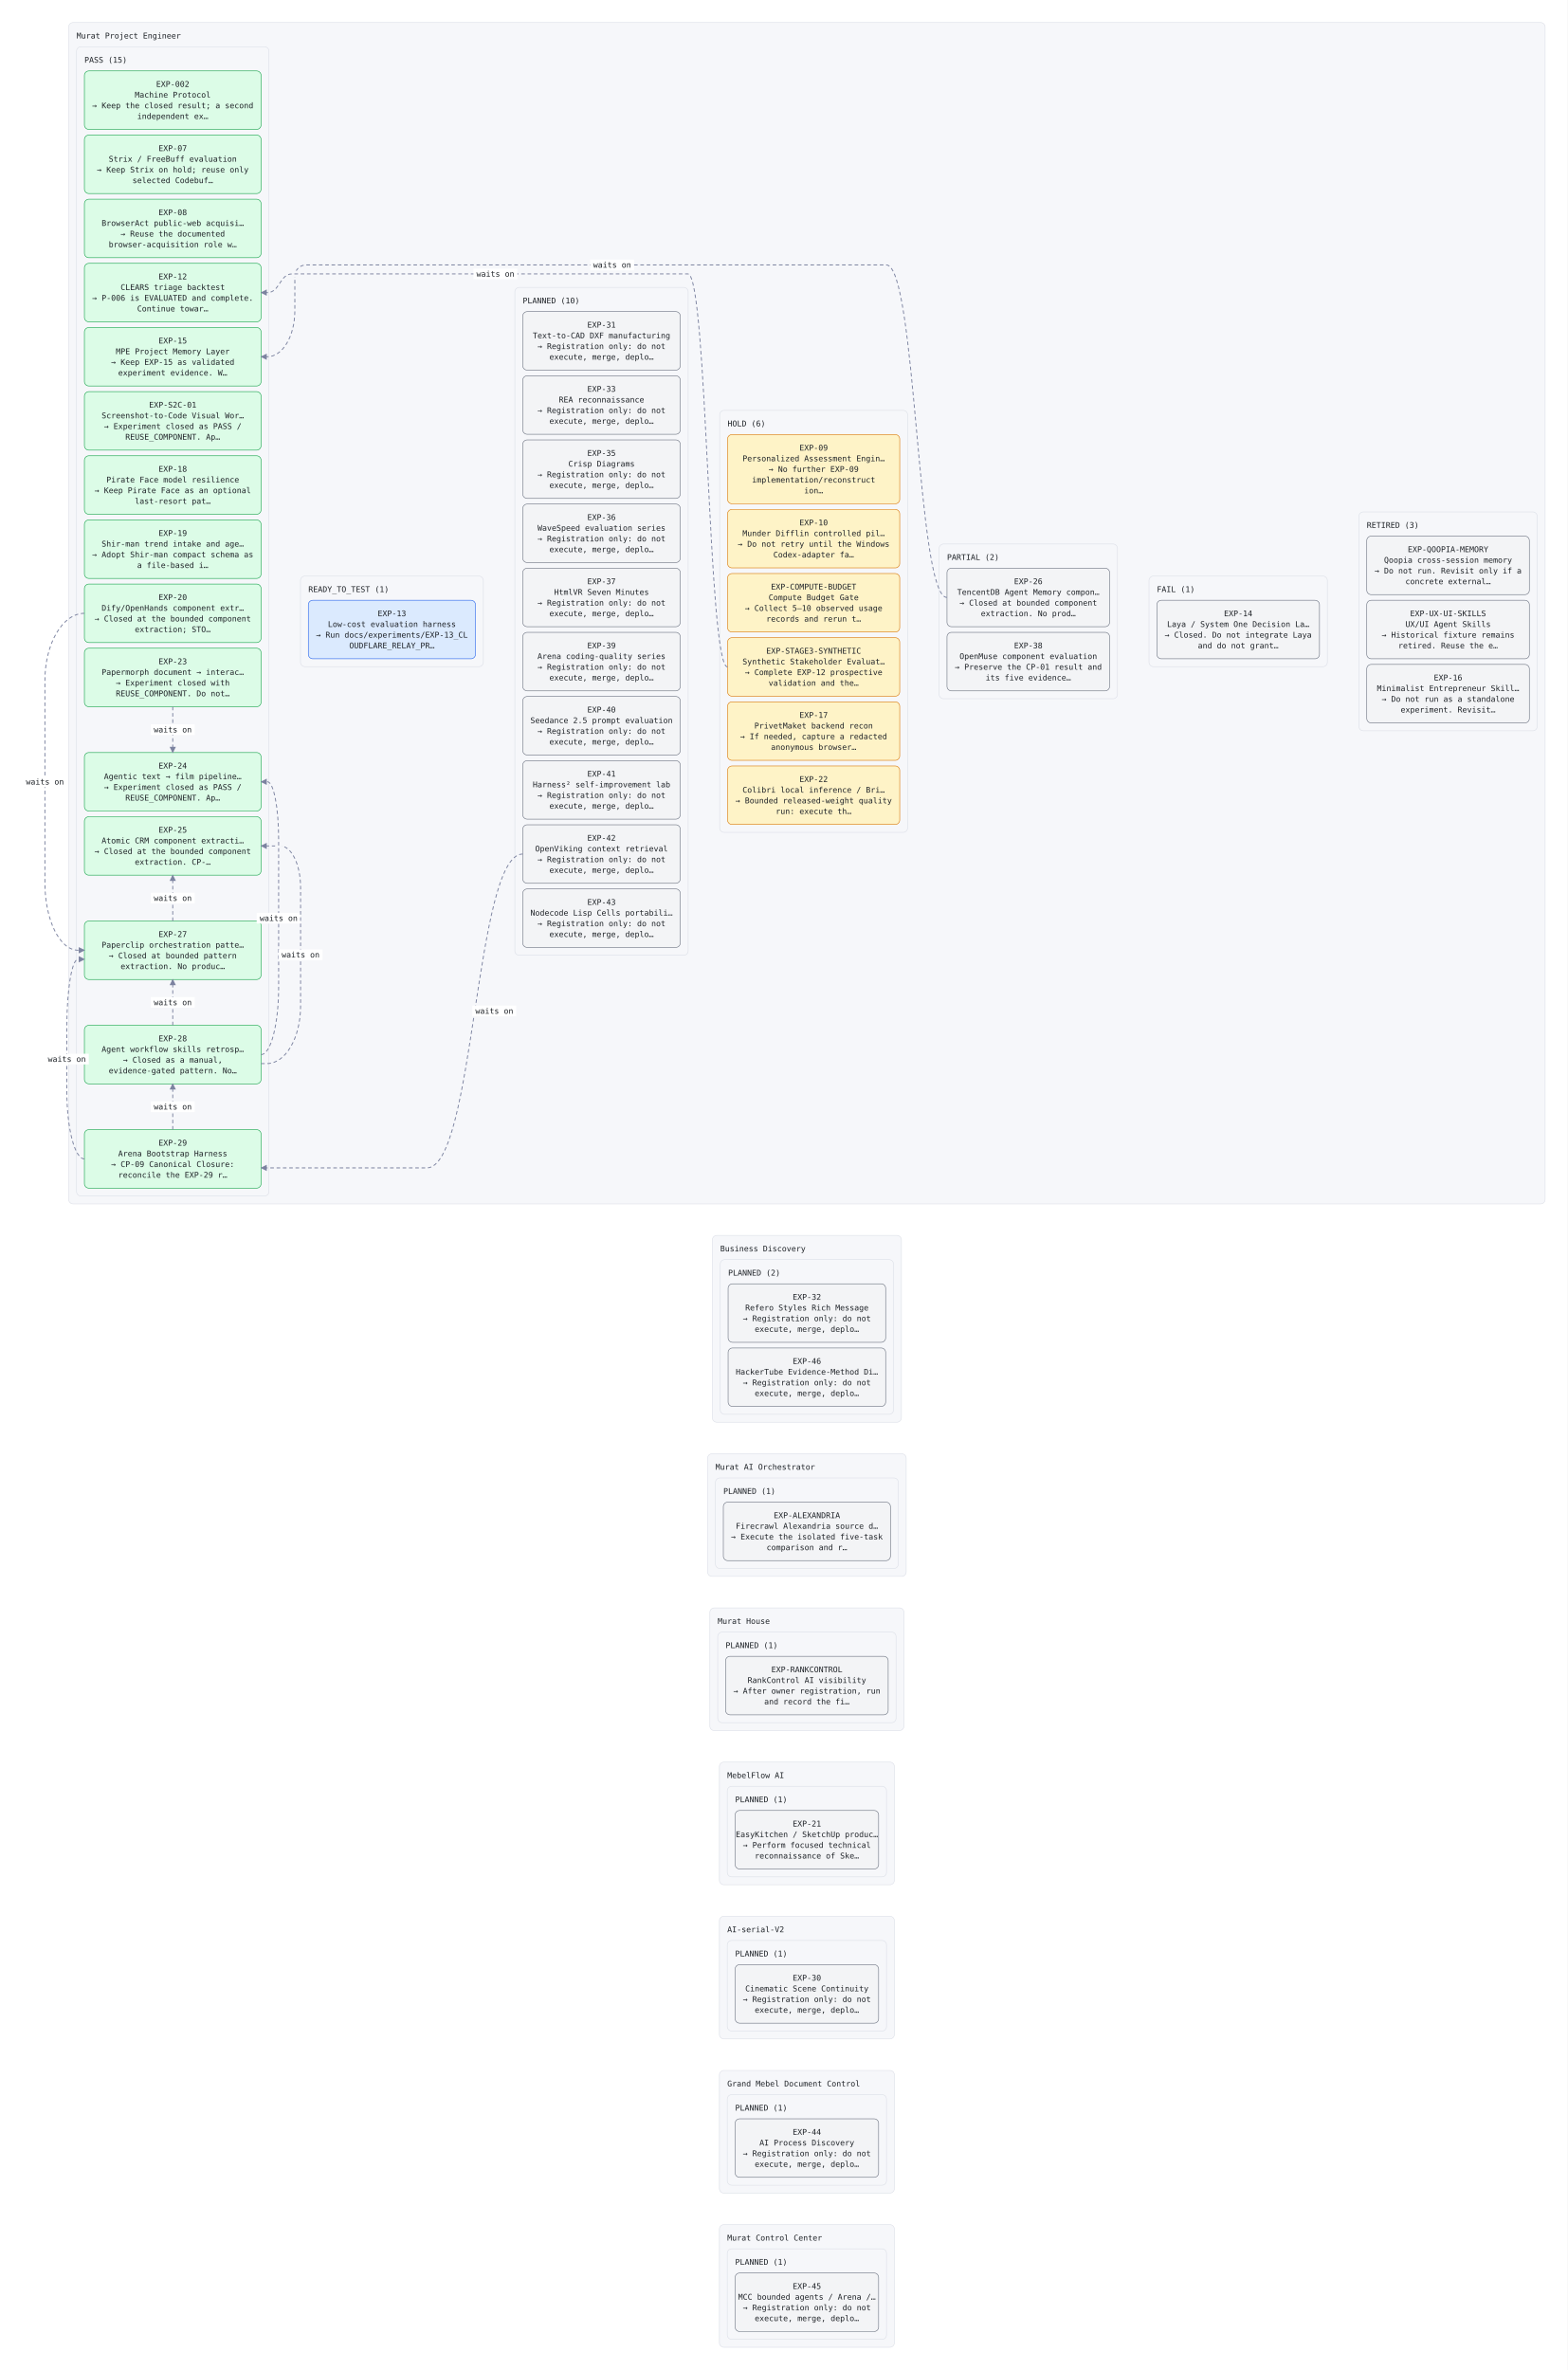
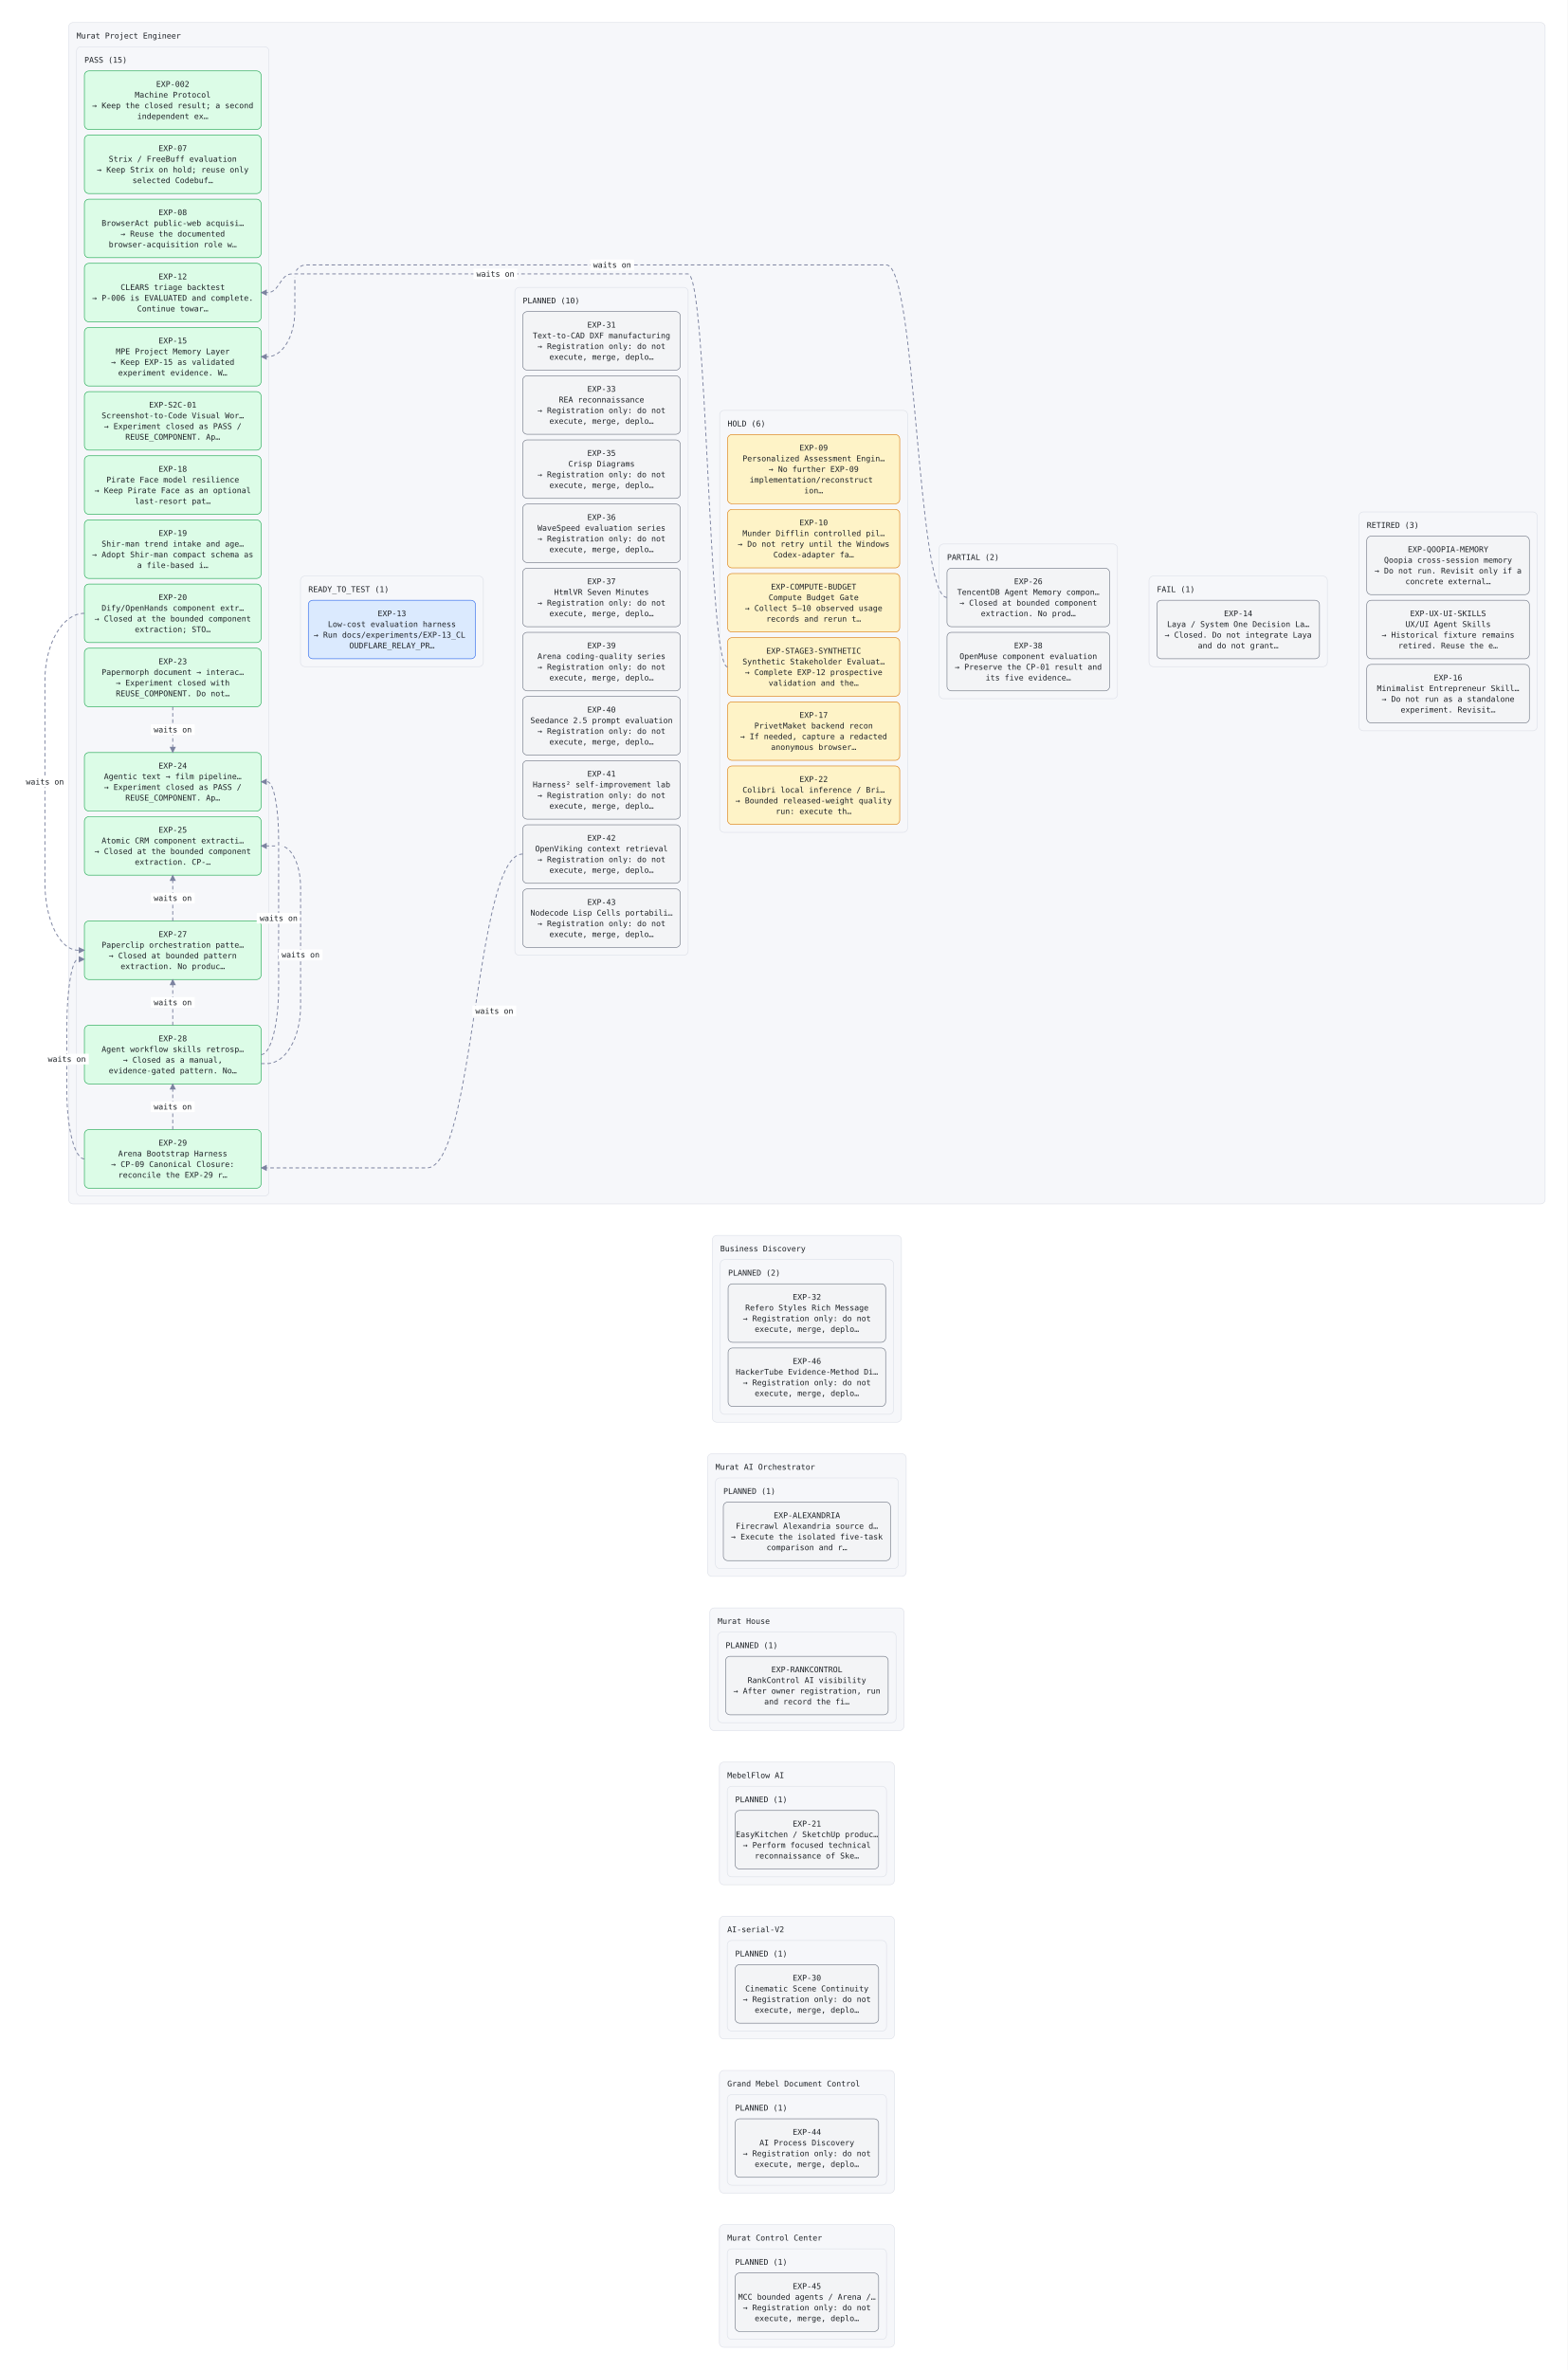
<svg xmlns="http://www.w3.org/2000/svg" width="2786" height="4212" viewBox="-82 0 2786 4212" font-family="'DejaVu Sans Mono', 'Menlo', 'Consolas', 'Liberation Mono', 'Courier New', monospace" font-size="14px">
  <defs>
    <marker id="r5801275d-arrow-7c83a0" viewBox="0 0 10 10" refX="9" refY="5" markerWidth="7" markerHeight="7" orient="auto-start-reverse">
      <path d="M 0 0 L 10 5 L 0 10 z" fill="#7c83a0" />
    </marker>
    <marker id="r5801275d-arrow-7c83a0-back" viewBox="0 0 10 10" refX="9" refY="5" markerWidth="7" markerHeight="7" orient="auto-start-reverse">
      <path d="M 0 0 L 10 5 L 0 10 z" fill="#7c83a0" />
    </marker>
    <mask id="r5801275d-cut-1" maskUnits="userSpaceOnUse" x="-82" y="0" width="2786" height="4212">
      <rect x="-82" y="0" width="2786" height="4212" fill="white" />
      <circle cx="442.44" cy="486.8" r="6.2" fill="black" />
    </mask>
    <mask id="r5801275d-cut-2" maskUnits="userSpaceOnUse" x="-82" y="0" width="2786" height="4212">
      <rect x="-82" y="0" width="2786" height="4212" fill="white" />
      <circle cx="413.2" cy="1503.4" r="6.2" fill="black" />
    </mask>
  </defs>
  <rect x="-82" y="0" width="2786" height="4212" fill="#ffffff" />
  <path d="M48 40 H2656 a8 8 0 0 1 8 8 V2131.6 a8 8 0 0 1 -8 8 H48 a8 8 0 0 1 -8 -8 V48 a8 8 0 0 1 8 -8 Z" fill="#f6f7fa" stroke="#dcdfe7" />
  <text x="54" y="68.4" fill="#1f2328" text-anchor="start">Murat Project Engineer</text>
  <path d="M62 83 H388 a8 8 0 0 1 8 8 V2117.6 a8 8 0 0 1 -8 8 H62 a8 8 0 0 1 -8 -8 V91 a8 8 0 0 1 8 -8 Z" fill="#f6f7fa" stroke="#dcdfe7" />
  <text x="68" y="111.4" fill="#1f2328" text-anchor="start">PASS (15)</text>
  <path d="M76 126 H374 a8 8 0 0 1 8 8 V222 a8 8 0 0 1 -8 8 H76 a8 8 0 0 1 -8 -8 V134 a8 8 0 0 1 8 -8 Z" fill="#dcfce7" stroke="#16a34a" />
  <text x="225" y="154.4" fill="#1f2328" text-anchor="middle">EXP-002</text>
  <text x="225" y="173.4" fill="#1f2328" text-anchor="middle">Machine Protocol</text>
  <text x="225" y="192.4" fill="#1f2328" text-anchor="middle">→ Keep the closed result; a second</text>
  <text x="225" y="211.4" fill="#1f2328" text-anchor="middle">independent ex…</text>
  <path d="M76 240 H374 a8 8 0 0 1 8 8 V336 a8 8 0 0 1 -8 8 H76 a8 8 0 0 1 -8 -8 V248 a8 8 0 0 1 8 -8 Z" fill="#dcfce7" stroke="#16a34a" />
  <text x="225" y="268.4" fill="#1f2328" text-anchor="middle">EXP-07</text>
  <text x="225" y="287.4" fill="#1f2328" text-anchor="middle">Strix / FreeBuff evaluation</text>
  <text x="225" y="306.4" fill="#1f2328" text-anchor="middle">→ Keep Strix on hold; reuse only</text>
  <text x="225" y="325.4" fill="#1f2328" text-anchor="middle">selected Codebuf…</text>
  <path d="M76 354 H374 a8 8 0 0 1 8 8 V450 a8 8 0 0 1 -8 8 H76 a8 8 0 0 1 -8 -8 V362 a8 8 0 0 1 8 -8 Z" fill="#dcfce7" stroke="#16a34a" />
  <text x="225" y="382.4" fill="#1f2328" text-anchor="middle">EXP-08</text>
  <text x="225" y="401.4" fill="#1f2328" text-anchor="middle">BrowserAct public-web acquisi…</text>
  <text x="225" y="420.4" fill="#1f2328" text-anchor="middle">→ Reuse the documented</text>
  <text x="225" y="439.4" fill="#1f2328" text-anchor="middle">browser-acquisition role w…</text>
  <path d="M76 468 H374 a8 8 0 0 1 8 8 V564 a8 8 0 0 1 -8 8 H76 a8 8 0 0 1 -8 -8 V476 a8 8 0 0 1 8 -8 Z" fill="#dcfce7" stroke="#16a34a" />
  <text x="225" y="496.4" fill="#1f2328" text-anchor="middle">EXP-12</text>
  <text x="225" y="515.4" fill="#1f2328" text-anchor="middle">CLEARS triage backtest</text>
  <text x="225" y="534.4" fill="#1f2328" text-anchor="middle">→ P-006 is EVALUATED and complete.</text>
  <text x="225" y="553.4" fill="#1f2328" text-anchor="middle">Continue towar…</text>
  <path d="M76 582 H374 a8 8 0 0 1 8 8 V678 a8 8 0 0 1 -8 8 H76 a8 8 0 0 1 -8 -8 V590 a8 8 0 0 1 8 -8 Z" fill="#dcfce7" stroke="#16a34a" />
  <text x="225" y="610.4" fill="#1f2328" text-anchor="middle">EXP-15</text>
  <text x="225" y="629.4" fill="#1f2328" text-anchor="middle">MPE Project Memory Layer</text>
  <text x="225" y="648.4" fill="#1f2328" text-anchor="middle">→ Keep EXP-15 as validated</text>
  <text x="225" y="667.4" fill="#1f2328" text-anchor="middle">experiment evidence. W…</text>
  <path d="M76 696 H374 a8 8 0 0 1 8 8 V792 a8 8 0 0 1 -8 8 H76 a8 8 0 0 1 -8 -8 V704 a8 8 0 0 1 8 -8 Z" fill="#dcfce7" stroke="#16a34a" />
  <text x="225" y="724.4" fill="#1f2328" text-anchor="middle">EXP-S2C-01</text>
  <text x="225" y="743.4" fill="#1f2328" text-anchor="middle">Screenshot-to-Code Visual Wor…</text>
  <text x="225" y="762.4" fill="#1f2328" text-anchor="middle">→ Experiment closed as PASS /</text>
  <text x="225" y="781.4" fill="#1f2328" text-anchor="middle">REUSE_COMPONENT. Ap…</text>
  <path d="M76 810 H374 a8 8 0 0 1 8 8 V906 a8 8 0 0 1 -8 8 H76 a8 8 0 0 1 -8 -8 V818 a8 8 0 0 1 8 -8 Z" fill="#dcfce7" stroke="#16a34a" />
  <text x="225" y="838.4" fill="#1f2328" text-anchor="middle">EXP-18</text>
  <text x="225" y="857.4" fill="#1f2328" text-anchor="middle">Pirate Face model resilience</text>
  <text x="225" y="876.4" fill="#1f2328" text-anchor="middle">→ Keep Pirate Face as an optional</text>
  <text x="225" y="895.4" fill="#1f2328" text-anchor="middle">last-resort pat…</text>
  <path d="M76 924 H374 a8 8 0 0 1 8 8 V1020 a8 8 0 0 1 -8 8 H76 a8 8 0 0 1 -8 -8 V932 a8 8 0 0 1 8 -8 Z" fill="#dcfce7" stroke="#16a34a" />
  <text x="225" y="952.4" fill="#1f2328" text-anchor="middle">EXP-19</text>
  <text x="225" y="971.4" fill="#1f2328" text-anchor="middle">Shir-man trend intake and age…</text>
  <text x="225" y="990.4" fill="#1f2328" text-anchor="middle">→ Adopt Shir-man compact schema as</text>
  <text x="225" y="1009.4" fill="#1f2328" text-anchor="middle">a file-based i…</text>
  <path d="M76 1038 H374 a8 8 0 0 1 8 8 V1134 a8 8 0 0 1 -8 8 H76 a8 8 0 0 1 -8 -8 V1046 a8 8 0 0 1 8 -8 Z" fill="#dcfce7" stroke="#16a34a" />
  <text x="225" y="1066.4" fill="#1f2328" text-anchor="middle">EXP-20</text>
  <text x="225" y="1085.4" fill="#1f2328" text-anchor="middle">Dify/OpenHands component extr…</text>
  <text x="225" y="1104.4" fill="#1f2328" text-anchor="middle">→ Closed at the bounded component</text>
  <text x="225" y="1123.4" fill="#1f2328" text-anchor="middle">extraction; STO…</text>
  <path d="M76 1152 H374 a8 8 0 0 1 8 8 V1248 a8 8 0 0 1 -8 8 H76 a8 8 0 0 1 -8 -8 V1160 a8 8 0 0 1 8 -8 Z" fill="#dcfce7" stroke="#16a34a" />
  <text x="225" y="1180.4" fill="#1f2328" text-anchor="middle">EXP-23</text>
  <text x="225" y="1199.4" fill="#1f2328" text-anchor="middle">Papermorph document → interac…</text>
  <text x="225" y="1218.4" fill="#1f2328" text-anchor="middle">→ Experiment closed with</text>
  <text x="225" y="1237.4" fill="#1f2328" text-anchor="middle">REUSE_COMPONENT. Do not…</text>
  <path d="M76 1337.4 H374 a8 8 0 0 1 8 8 V1433.4 a8 8 0 0 1 -8 8 H76 a8 8 0 0 1 -8 -8 V1345.4 a8 8 0 0 1 8 -8 Z" fill="#dcfce7" stroke="#16a34a" />
  <text x="225" y="1365.8" fill="#1f2328" text-anchor="middle">EXP-24</text>
  <text x="225" y="1384.8" fill="#1f2328" text-anchor="middle">Agentic text → film pipeline…</text>
  <text x="225" y="1403.8" fill="#1f2328" text-anchor="middle">→ Experiment closed as PASS /</text>
  <text x="225" y="1422.8" fill="#1f2328" text-anchor="middle">REUSE_COMPONENT. Ap…</text>
  <path d="M76 1451.4 H374 a8 8 0 0 1 8 8 V1547.4 a8 8 0 0 1 -8 8 H76 a8 8 0 0 1 -8 -8 V1459.4 a8 8 0 0 1 8 -8 Z" fill="#dcfce7" stroke="#16a34a" />
  <text x="225" y="1479.8" fill="#1f2328" text-anchor="middle">EXP-25</text>
  <text x="225" y="1498.8" fill="#1f2328" text-anchor="middle">Atomic CRM component extracti…</text>
  <text x="225" y="1517.8" fill="#1f2328" text-anchor="middle">→ Closed at the bounded component</text>
  <text x="225" y="1536.8" fill="#1f2328" text-anchor="middle">extraction. CP-…</text>
  <path d="M76 1636.8 H374 a8 8 0 0 1 8 8 V1732.8 a8 8 0 0 1 -8 8 H76 a8 8 0 0 1 -8 -8 V1644.8 a8 8 0 0 1 8 -8 Z" fill="#dcfce7" stroke="#16a34a" />
  <text x="225" y="1665.2" fill="#1f2328" text-anchor="middle">EXP-27</text>
  <text x="225" y="1684.2" fill="#1f2328" text-anchor="middle">Paperclip orchestration patte…</text>
  <text x="225" y="1703.2" fill="#1f2328" text-anchor="middle">→ Closed at bounded pattern</text>
  <text x="225" y="1722.2" fill="#1f2328" text-anchor="middle">extraction. No produc…</text>
  <path d="M76 1822.2 H374 a8 8 0 0 1 8 8 V1918.2 a8 8 0 0 1 -8 8 H76 a8 8 0 0 1 -8 -8 V1830.2 a8 8 0 0 1 8 -8 Z" fill="#dcfce7" stroke="#16a34a" />
  <text x="225" y="1850.6" fill="#1f2328" text-anchor="middle">EXP-28</text>
  <text x="225" y="1869.6" fill="#1f2328" text-anchor="middle">Agent workflow skills retrosp…</text>
  <text x="225" y="1888.6" fill="#1f2328" text-anchor="middle">→ Closed as a manual,</text>
  <text x="225" y="1907.6" fill="#1f2328" text-anchor="middle">evidence-gated pattern. No…</text>
  <path d="M76 2007.6 H374 a8 8 0 0 1 8 8 V2103.6 a8 8 0 0 1 -8 8 H76 a8 8 0 0 1 -8 -8 V2015.6 a8 8 0 0 1 8 -8 Z" fill="#dcfce7" stroke="#16a34a" />
  <text x="225" y="2036" fill="#1f2328" text-anchor="middle">EXP-29</text>
  <text x="225" y="2055" fill="#1f2328" text-anchor="middle">Arena Bootstrap Harness</text>
  <text x="225" y="2074" fill="#1f2328" text-anchor="middle">→ CP-09 Canonical Closure:</text>
  <text x="225" y="2093" fill="#1f2328" text-anchor="middle">reconcile the EXP-29 r…</text>
  <path d="M460 1023.8 H769 a8 8 0 0 1 8 8 V1176.8 a8 8 0 0 1 -8 8 H460 a8 8 0 0 1 -8 -8 V1031.8 a8 8 0 0 1 8 -8 Z" fill="#f6f7fa" stroke="#dcdfe7" />
  <text x="466" y="1052.2" fill="#1f2328" text-anchor="start">READY_TO_TEST (1)</text>
  <path d="M474 1066.8 H755 a8 8 0 0 1 8 8 V1162.8 a8 8 0 0 1 -8 8 H474 a8 8 0 0 1 -8 -8 V1074.8 a8 8 0 0 1 8 -8 Z" fill="#dbeafe" stroke="#2563eb" />
  <text x="614.5" y="1095.2" fill="#1f2328" text-anchor="middle">EXP-13</text>
  <text x="614.5" y="1114.2" fill="#1f2328" text-anchor="middle">Low-cost evaluation harness</text>
-   <text x="614.5" y="1133.2" fill="#1f2328" text-anchor="middle">→ Run docs/experiments/EXP-13_CL</text>
-   <text x="614.5" y="1152.2" fill="#1f2328" text-anchor="middle">​OUDFLARE_RELAY_PR…</text>
+   <text x="614.5" y="1133.2" fill="#1f2328" text-anchor="middle">
+     <tspan x="614.5" y="1133.2">→ Run docs/experiments/EXP-13_CL</tspan>
+     <tspan x="614.5" y="1152.2">OUDFLARE_RELAY_PR…</tspan>
+   </text>
  <path d="M841 510.8 H1133 a8 8 0 0 1 8 8 V1689.8 a8 8 0 0 1 -8 8 H841 a8 8 0 0 1 -8 -8 V518.8 a8 8 0 0 1 8 -8 Z" fill="#f6f7fa" stroke="#dcdfe7" />
  <text x="847" y="539.2" fill="#1f2328" text-anchor="start">PLANNED (10)</text>
  <path d="M855 553.8 H1119 a8 8 0 0 1 8 8 V649.8 a8 8 0 0 1 -8 8 H855 a8 8 0 0 1 -8 -8 V561.8 a8 8 0 0 1 8 -8 Z" fill="#f3f4f6" stroke="#6b7280" />
  <text x="987" y="582.2" fill="#1f2328" text-anchor="middle">EXP-31</text>
  <text x="987" y="601.2" fill="#1f2328" text-anchor="middle">Text-to-CAD DXF manufacturing</text>
  <text x="987" y="620.2" fill="#1f2328" text-anchor="middle">→ Registration only: do not</text>
  <text x="987" y="639.2" fill="#1f2328" text-anchor="middle">execute, merge, deplo…</text>
  <path d="M855 667.8 H1119 a8 8 0 0 1 8 8 V763.8 a8 8 0 0 1 -8 8 H855 a8 8 0 0 1 -8 -8 V675.8 a8 8 0 0 1 8 -8 Z" fill="#f3f4f6" stroke="#6b7280" />
  <text x="987" y="696.2" fill="#1f2328" text-anchor="middle">EXP-33</text>
  <text x="987" y="715.2" fill="#1f2328" text-anchor="middle">REA reconnaissance</text>
  <text x="987" y="734.2" fill="#1f2328" text-anchor="middle">→ Registration only: do not</text>
  <text x="987" y="753.2" fill="#1f2328" text-anchor="middle">execute, merge, deplo…</text>
  <path d="M855 781.8 H1119 a8 8 0 0 1 8 8 V877.8 a8 8 0 0 1 -8 8 H855 a8 8 0 0 1 -8 -8 V789.8 a8 8 0 0 1 8 -8 Z" fill="#f3f4f6" stroke="#6b7280" />
  <text x="987" y="810.2" fill="#1f2328" text-anchor="middle">EXP-35</text>
  <text x="987" y="829.2" fill="#1f2328" text-anchor="middle">Crisp Diagrams</text>
  <text x="987" y="848.2" fill="#1f2328" text-anchor="middle">→ Registration only: do not</text>
  <text x="987" y="867.2" fill="#1f2328" text-anchor="middle">execute, merge, deplo…</text>
  <path d="M855 895.8 H1119 a8 8 0 0 1 8 8 V991.8 a8 8 0 0 1 -8 8 H855 a8 8 0 0 1 -8 -8 V903.8 a8 8 0 0 1 8 -8 Z" fill="#f3f4f6" stroke="#6b7280" />
  <text x="987" y="924.2" fill="#1f2328" text-anchor="middle">EXP-36</text>
  <text x="987" y="943.2" fill="#1f2328" text-anchor="middle">WaveSpeed evaluation series</text>
  <text x="987" y="962.2" fill="#1f2328" text-anchor="middle">→ Registration only: do not</text>
  <text x="987" y="981.2" fill="#1f2328" text-anchor="middle">execute, merge, deplo…</text>
  <path d="M855 1009.8 H1119 a8 8 0 0 1 8 8 V1105.8 a8 8 0 0 1 -8 8 H855 a8 8 0 0 1 -8 -8 V1017.8 a8 8 0 0 1 8 -8 Z" fill="#f3f4f6" stroke="#6b7280" />
  <text x="987" y="1038.2" fill="#1f2328" text-anchor="middle">EXP-37</text>
  <text x="987" y="1057.2" fill="#1f2328" text-anchor="middle">HtmlVR Seven Minutes</text>
  <text x="987" y="1076.2" fill="#1f2328" text-anchor="middle">→ Registration only: do not</text>
  <text x="987" y="1095.2" fill="#1f2328" text-anchor="middle">execute, merge, deplo…</text>
  <path d="M855 1123.8 H1119 a8 8 0 0 1 8 8 V1219.8 a8 8 0 0 1 -8 8 H855 a8 8 0 0 1 -8 -8 V1131.8 a8 8 0 0 1 8 -8 Z" fill="#f3f4f6" stroke="#6b7280" />
  <text x="987" y="1152.2" fill="#1f2328" text-anchor="middle">EXP-39</text>
  <text x="987" y="1171.2" fill="#1f2328" text-anchor="middle">Arena coding-quality series</text>
  <text x="987" y="1190.2" fill="#1f2328" text-anchor="middle">→ Registration only: do not</text>
  <text x="987" y="1209.2" fill="#1f2328" text-anchor="middle">execute, merge, deplo…</text>
  <path d="M855 1237.8 H1119 a8 8 0 0 1 8 8 V1333.8 a8 8 0 0 1 -8 8 H855 a8 8 0 0 1 -8 -8 V1245.8 a8 8 0 0 1 8 -8 Z" fill="#f3f4f6" stroke="#6b7280" />
  <text x="987" y="1266.2" fill="#1f2328" text-anchor="middle">EXP-40</text>
  <text x="987" y="1285.2" fill="#1f2328" text-anchor="middle">Seedance 2.5 prompt evaluation</text>
  <text x="987" y="1304.2" fill="#1f2328" text-anchor="middle">→ Registration only: do not</text>
  <text x="987" y="1323.2" fill="#1f2328" text-anchor="middle">execute, merge, deplo…</text>
  <path d="M855 1351.8 H1119 a8 8 0 0 1 8 8 V1447.8 a8 8 0 0 1 -8 8 H855 a8 8 0 0 1 -8 -8 V1359.8 a8 8 0 0 1 8 -8 Z" fill="#f3f4f6" stroke="#6b7280" />
  <text x="987" y="1380.2" fill="#1f2328" text-anchor="middle">EXP-41</text>
  <text x="987" y="1399.2" fill="#1f2328" text-anchor="middle">Harness² self-improvement lab</text>
  <text x="987" y="1418.2" fill="#1f2328" text-anchor="middle">→ Registration only: do not</text>
  <text x="987" y="1437.2" fill="#1f2328" text-anchor="middle">execute, merge, deplo…</text>
  <path d="M855 1465.8 H1119 a8 8 0 0 1 8 8 V1561.8 a8 8 0 0 1 -8 8 H855 a8 8 0 0 1 -8 -8 V1473.8 a8 8 0 0 1 8 -8 Z" fill="#f3f4f6" stroke="#6b7280" />
  <text x="987" y="1494.2" fill="#1f2328" text-anchor="middle">EXP-42</text>
  <text x="987" y="1513.2" fill="#1f2328" text-anchor="middle">OpenViking context retrieval</text>
  <text x="987" y="1532.2" fill="#1f2328" text-anchor="middle">→ Registration only: do not</text>
  <text x="987" y="1551.2" fill="#1f2328" text-anchor="middle">execute, merge, deplo…</text>
  <path d="M855 1579.8 H1119 a8 8 0 0 1 8 8 V1675.8 a8 8 0 0 1 -8 8 H855 a8 8 0 0 1 -8 -8 V1587.8 a8 8 0 0 1 8 -8 Z" fill="#f3f4f6" stroke="#6b7280" />
  <text x="987" y="1608.2" fill="#1f2328" text-anchor="middle">EXP-43</text>
  <text x="987" y="1627.2" fill="#1f2328" text-anchor="middle">Nodecode Lisp Cells portabili…</text>
  <text x="987" y="1646.2" fill="#1f2328" text-anchor="middle">→ Registration only: do not</text>
  <text x="987" y="1665.2" fill="#1f2328" text-anchor="middle">execute, merge, deplo…</text>
  <path d="M1205 729.3 H1523 a8 8 0 0 1 8 8 V1471.3 a8 8 0 0 1 -8 8 H1205 a8 8 0 0 1 -8 -8 V737.3 a8 8 0 0 1 8 -8 Z" fill="#f6f7fa" stroke="#dcdfe7" />
  <text x="1211" y="757.7" fill="#1f2328" text-anchor="start">HOLD (6)</text>
  <path d="M1219 772.3 H1509 a8 8 0 0 1 8 8 V887.3 a8 8 0 0 1 -8 8 H1219 a8 8 0 0 1 -8 -8 V780.3 a8 8 0 0 1 8 -8 Z" fill="#fef3c7" stroke="#d97706" />
  <text x="1364" y="800.7" fill="#1f2328" text-anchor="middle">EXP-09</text>
  <text x="1364" y="819.7" fill="#1f2328" text-anchor="middle">Personalized Assessment Engin…</text>
  <text x="1364" y="838.7" fill="#1f2328" text-anchor="middle">→ No further EXP-09</text>
-   <text x="1364" y="857.7" fill="#1f2328" text-anchor="middle">implementation/reconstruct</text>
-   <text x="1364" y="876.7" fill="#1f2328" text-anchor="middle">​ion…</text>
+   <text x="1364" y="857.7" fill="#1f2328" text-anchor="middle">
+     <tspan x="1364" y="857.7">implementation/reconstruct</tspan>
+     <tspan x="1364" y="876.7">ion…</tspan>
+   </text>
  <path d="M1219 905.3 H1509 a8 8 0 0 1 8 8 V1001.3 a8 8 0 0 1 -8 8 H1219 a8 8 0 0 1 -8 -8 V913.3 a8 8 0 0 1 8 -8 Z" fill="#fef3c7" stroke="#d97706" />
  <text x="1364" y="933.7" fill="#1f2328" text-anchor="middle">EXP-10</text>
  <text x="1364" y="952.7" fill="#1f2328" text-anchor="middle">Munder Difflin controlled pil…</text>
  <text x="1364" y="971.7" fill="#1f2328" text-anchor="middle">→ Do not retry until the Windows</text>
  <text x="1364" y="990.7" fill="#1f2328" text-anchor="middle">Codex-adapter fa…</text>
  <path d="M1219 1019.3 H1509 a8 8 0 0 1 8 8 V1115.3 a8 8 0 0 1 -8 8 H1219 a8 8 0 0 1 -8 -8 V1027.3 a8 8 0 0 1 8 -8 Z" fill="#fef3c7" stroke="#d97706" />
  <text x="1364" y="1047.7" fill="#1f2328" text-anchor="middle">EXP-COMPUTE-BUDGET</text>
  <text x="1364" y="1066.7" fill="#1f2328" text-anchor="middle">Compute Budget Gate</text>
  <text x="1364" y="1085.7" fill="#1f2328" text-anchor="middle">→ Collect 5–10 observed usage</text>
  <text x="1364" y="1104.7" fill="#1f2328" text-anchor="middle">records and rerun t…</text>
  <path d="M1219 1133.3 H1509 a8 8 0 0 1 8 8 V1229.3 a8 8 0 0 1 -8 8 H1219 a8 8 0 0 1 -8 -8 V1141.3 a8 8 0 0 1 8 -8 Z" fill="#fef3c7" stroke="#d97706" />
  <text x="1364" y="1161.7" fill="#1f2328" text-anchor="middle">EXP-STAGE3-SYNTHETIC</text>
  <text x="1364" y="1180.7" fill="#1f2328" text-anchor="middle">Synthetic Stakeholder Evaluat…</text>
  <text x="1364" y="1199.7" fill="#1f2328" text-anchor="middle">→ Complete EXP-12 prospective</text>
  <text x="1364" y="1218.7" fill="#1f2328" text-anchor="middle">validation and the…</text>
  <path d="M1219 1247.3 H1509 a8 8 0 0 1 8 8 V1343.3 a8 8 0 0 1 -8 8 H1219 a8 8 0 0 1 -8 -8 V1255.3 a8 8 0 0 1 8 -8 Z" fill="#fef3c7" stroke="#d97706" />
  <text x="1364" y="1275.7" fill="#1f2328" text-anchor="middle">EXP-17</text>
  <text x="1364" y="1294.7" fill="#1f2328" text-anchor="middle">PrivetMaket backend recon</text>
  <text x="1364" y="1313.7" fill="#1f2328" text-anchor="middle">→ If needed, capture a redacted</text>
  <text x="1364" y="1332.7" fill="#1f2328" text-anchor="middle">anonymous browser…</text>
  <path d="M1219 1361.3 H1509 a8 8 0 0 1 8 8 V1457.3 a8 8 0 0 1 -8 8 H1219 a8 8 0 0 1 -8 -8 V1369.3 a8 8 0 0 1 8 -8 Z" fill="#fef3c7" stroke="#d97706" />
  <text x="1364" y="1389.7" fill="#1f2328" text-anchor="middle">EXP-22</text>
  <text x="1364" y="1408.7" fill="#1f2328" text-anchor="middle">Colibri local inference / Bri…</text>
  <text x="1364" y="1427.7" fill="#1f2328" text-anchor="middle">→ Bounded released-weight quality</text>
  <text x="1364" y="1446.7" fill="#1f2328" text-anchor="middle">run: execute th…</text>
  <path d="M1595 966.8 H1896 a8 8 0 0 1 8 8 V1233.8 a8 8 0 0 1 -8 8 H1595 a8 8 0 0 1 -8 -8 V974.8 a8 8 0 0 1 8 -8 Z" fill="#f6f7fa" stroke="#dcdfe7" />
  <text x="1601" y="995.2" fill="#1f2328" text-anchor="start">PARTIAL (2)</text>
  <path d="M1609 1009.8 H1882 a8 8 0 0 1 8 8 V1105.8 a8 8 0 0 1 -8 8 H1609 a8 8 0 0 1 -8 -8 V1017.8 a8 8 0 0 1 8 -8 Z" fill="#f3f4f6" stroke="#6b7280" />
  <text x="1745.5" y="1038.2" fill="#1f2328" text-anchor="middle">EXP-26</text>
  <text x="1745.5" y="1057.2" fill="#1f2328" text-anchor="middle">TencentDB Agent Memory compon…</text>
  <text x="1745.5" y="1076.2" fill="#1f2328" text-anchor="middle">→ Closed at bounded component</text>
  <text x="1745.5" y="1095.2" fill="#1f2328" text-anchor="middle">extraction. No prod…</text>
  <path d="M1609 1123.8 H1882 a8 8 0 0 1 8 8 V1219.8 a8 8 0 0 1 -8 8 H1609 a8 8 0 0 1 -8 -8 V1131.8 a8 8 0 0 1 8 -8 Z" fill="#f3f4f6" stroke="#6b7280" />
  <text x="1745.5" y="1152.2" fill="#1f2328" text-anchor="middle">EXP-38</text>
  <text x="1745.5" y="1171.2" fill="#1f2328" text-anchor="middle">OpenMuse component evaluation</text>
  <text x="1745.5" y="1190.2" fill="#1f2328" text-anchor="middle">→ Preserve the CP-01 result and</text>
  <text x="1745.5" y="1209.2" fill="#1f2328" text-anchor="middle">its five evidence…</text>
  <path d="M1968 1023.8 H2269 a8 8 0 0 1 8 8 V1176.8 a8 8 0 0 1 -8 8 H1968 a8 8 0 0 1 -8 -8 V1031.8 a8 8 0 0 1 8 -8 Z" fill="#f6f7fa" stroke="#dcdfe7" />
  <text x="1974" y="1052.2" fill="#1f2328" text-anchor="start">FAIL (1)</text>
  <path d="M1982 1066.8 H2255 a8 8 0 0 1 8 8 V1162.8 a8 8 0 0 1 -8 8 H1982 a8 8 0 0 1 -8 -8 V1074.8 a8 8 0 0 1 8 -8 Z" fill="#f3f4f6" stroke="#6b7280" />
  <text x="2118.5" y="1095.2" fill="#1f2328" text-anchor="middle">EXP-14</text>
  <text x="2118.5" y="1114.2" fill="#1f2328" text-anchor="middle">Laya / System One Decision La…</text>
  <text x="2118.5" y="1133.2" fill="#1f2328" text-anchor="middle">→ Closed. Do not integrate Laya</text>
  <text x="2118.5" y="1152.2" fill="#1f2328" text-anchor="middle">and do not grant…</text>
  <path d="M2341 909.8 H2642 a8 8 0 0 1 8 8 V1290.8 a8 8 0 0 1 -8 8 H2341 a8 8 0 0 1 -8 -8 V917.8 a8 8 0 0 1 8 -8 Z" fill="#f6f7fa" stroke="#dcdfe7" />
  <text x="2347" y="938.2" fill="#1f2328" text-anchor="start">RETIRED (3)</text>
  <path d="M2355 952.8 H2628 a8 8 0 0 1 8 8 V1048.8 a8 8 0 0 1 -8 8 H2355 a8 8 0 0 1 -8 -8 V960.8 a8 8 0 0 1 8 -8 Z" fill="#f3f4f6" stroke="#6b7280" />
  <text x="2491.5" y="981.2" fill="#1f2328" text-anchor="middle">EXP-QOOPIA-MEMORY</text>
  <text x="2491.5" y="1000.2" fill="#1f2328" text-anchor="middle">Qoopia cross-session memory</text>
  <text x="2491.5" y="1019.2" fill="#1f2328" text-anchor="middle">→ Do not run. Revisit only if a</text>
  <text x="2491.5" y="1038.2" fill="#1f2328" text-anchor="middle">concrete external…</text>
  <path d="M2355 1066.8 H2628 a8 8 0 0 1 8 8 V1162.8 a8 8 0 0 1 -8 8 H2355 a8 8 0 0 1 -8 -8 V1074.8 a8 8 0 0 1 8 -8 Z" fill="#f3f4f6" stroke="#6b7280" />
  <text x="2491.5" y="1095.2" fill="#1f2328" text-anchor="middle">EXP-UX-UI-SKILLS</text>
  <text x="2491.5" y="1114.2" fill="#1f2328" text-anchor="middle">UX/UI Agent Skills</text>
  <text x="2491.5" y="1133.2" fill="#1f2328" text-anchor="middle">→ Historical fixture remains</text>
  <text x="2491.5" y="1152.2" fill="#1f2328" text-anchor="middle">retired. Reuse the e…</text>
  <path d="M2355 1180.8 H2628 a8 8 0 0 1 8 8 V1276.8 a8 8 0 0 1 -8 8 H2355 a8 8 0 0 1 -8 -8 V1188.8 a8 8 0 0 1 8 -8 Z" fill="#f3f4f6" stroke="#6b7280" />
  <text x="2491.5" y="1209.2" fill="#1f2328" text-anchor="middle">EXP-16</text>
  <text x="2491.5" y="1228.2" fill="#1f2328" text-anchor="middle">Minimalist Entrepreneur Skill…</text>
  <text x="2491.5" y="1247.2" fill="#1f2328" text-anchor="middle">→ Do not run as a standalone</text>
  <text x="2491.5" y="1266.2" fill="#1f2328" text-anchor="middle">experiment. Revisit…</text>
  <path d="M1192 2195.6 H1512 a8 8 0 0 1 8 8 V2519.6 a8 8 0 0 1 -8 8 H1192 a8 8 0 0 1 -8 -8 V2203.6 a8 8 0 0 1 8 -8 Z" fill="#f6f7fa" stroke="#dcdfe7" />
  <text x="1198" y="2224" fill="#1f2328" text-anchor="start">Business Discovery</text>
  <path d="M1206 2238.6 H1498 a8 8 0 0 1 8 8 V2505.6 a8 8 0 0 1 -8 8 H1206 a8 8 0 0 1 -8 -8 V2246.6 a8 8 0 0 1 8 -8 Z" fill="#f6f7fa" stroke="#dcdfe7" />
  <text x="1212" y="2267" fill="#1f2328" text-anchor="start">PLANNED (2)</text>
  <path d="M1220 2281.6 H1484 a8 8 0 0 1 8 8 V2377.6 a8 8 0 0 1 -8 8 H1220 a8 8 0 0 1 -8 -8 V2289.6 a8 8 0 0 1 8 -8 Z" fill="#f3f4f6" stroke="#6b7280" />
  <text x="1352" y="2310" fill="#1f2328" text-anchor="middle">EXP-32</text>
  <text x="1352" y="2329" fill="#1f2328" text-anchor="middle">Refero Styles Rich Message</text>
  <text x="1352" y="2348" fill="#1f2328" text-anchor="middle">→ Registration only: do not</text>
  <text x="1352" y="2367" fill="#1f2328" text-anchor="middle">execute, merge, deplo…</text>
  <path d="M1220 2395.6 H1484 a8 8 0 0 1 8 8 V2491.6 a8 8 0 0 1 -8 8 H1220 a8 8 0 0 1 -8 -8 V2403.6 a8 8 0 0 1 8 -8 Z" fill="#f3f4f6" stroke="#6b7280" />
  <text x="1352" y="2424" fill="#1f2328" text-anchor="middle">EXP-46</text>
  <text x="1352" y="2443" fill="#1f2328" text-anchor="middle">HackerTube Evidence-Method Di…</text>
  <text x="1352" y="2462" fill="#1f2328" text-anchor="middle">→ Registration only: do not</text>
  <text x="1352" y="2481" fill="#1f2328" text-anchor="middle">execute, merge, deplo…</text>
  <path d="M1183.5 2583.6 H1520.5 a8 8 0 0 1 8 8 V2793.6 a8 8 0 0 1 -8 8 H1183.5 a8 8 0 0 1 -8 -8 V2591.6 a8 8 0 0 1 8 -8 Z" fill="#f6f7fa" stroke="#dcdfe7" />
  <text x="1189.5" y="2612" fill="#1f2328" text-anchor="start">Murat AI Orchestrator</text>
  <path d="M1197.5 2626.6 H1506.5 a8 8 0 0 1 8 8 V2779.6 a8 8 0 0 1 -8 8 H1197.5 a8 8 0 0 1 -8 -8 V2634.6 a8 8 0 0 1 8 -8 Z" fill="#f6f7fa" stroke="#dcdfe7" />
  <text x="1203.5" y="2655" fill="#1f2328" text-anchor="start">PLANNED (1)</text>
  <path d="M1211.5 2669.6 H1492.5 a8 8 0 0 1 8 8 V2765.6 a8 8 0 0 1 -8 8 H1211.5 a8 8 0 0 1 -8 -8 V2677.6 a8 8 0 0 1 8 -8 Z" fill="#f3f4f6" stroke="#6b7280" />
  <text x="1352" y="2698" fill="#1f2328" text-anchor="middle">EXP-ALEXANDRIA</text>
  <text x="1352" y="2717" fill="#1f2328" text-anchor="middle">Firecrawl Alexandria source d…</text>
  <text x="1352" y="2736" fill="#1f2328" text-anchor="middle">→ Execute the isolated five-task</text>
  <text x="1352" y="2755" fill="#1f2328" text-anchor="middle">comparison and r…</text>
  <path d="M1187.5 2857.6 H1516.5 a8 8 0 0 1 8 8 V3067.6 a8 8 0 0 1 -8 8 H1187.5 a8 8 0 0 1 -8 -8 V2865.6 a8 8 0 0 1 8 -8 Z" fill="#f6f7fa" stroke="#dcdfe7" />
  <text x="1193.5" y="2886" fill="#1f2328" text-anchor="start">Murat House</text>
  <path d="M1201.5 2900.6 H1502.5 a8 8 0 0 1 8 8 V3053.6 a8 8 0 0 1 -8 8 H1201.5 a8 8 0 0 1 -8 -8 V2908.6 a8 8 0 0 1 8 -8 Z" fill="#f6f7fa" stroke="#dcdfe7" />
  <text x="1207.5" y="2929" fill="#1f2328" text-anchor="start">PLANNED (1)</text>
  <path d="M1215.5 2943.6 H1488.5 a8 8 0 0 1 8 8 V3039.6 a8 8 0 0 1 -8 8 H1215.5 a8 8 0 0 1 -8 -8 V2951.6 a8 8 0 0 1 8 -8 Z" fill="#f3f4f6" stroke="#6b7280" />
  <text x="1352" y="2972" fill="#1f2328" text-anchor="middle">EXP-RANKCONTROL</text>
  <text x="1352" y="2991" fill="#1f2328" text-anchor="middle">RankControl AI visibility</text>
  <text x="1352" y="3010" fill="#1f2328" text-anchor="middle">→ After owner registration, run</text>
  <text x="1352" y="3029" fill="#1f2328" text-anchor="middle">and record the fi…</text>
  <path d="M1204.5 3131.6 H1499.5 a8 8 0 0 1 8 8 V3341.6 a8 8 0 0 1 -8 8 H1204.5 a8 8 0 0 1 -8 -8 V3139.6 a8 8 0 0 1 8 -8 Z" fill="#f6f7fa" stroke="#dcdfe7" />
  <text x="1210.5" y="3160" fill="#1f2328" text-anchor="start">MebelFlow AI</text>
  <path d="M1218.5 3174.6 H1485.5 a8 8 0 0 1 8 8 V3327.6 a8 8 0 0 1 -8 8 H1218.5 a8 8 0 0 1 -8 -8 V3182.6 a8 8 0 0 1 8 -8 Z" fill="#f6f7fa" stroke="#dcdfe7" />
  <text x="1224.5" y="3203" fill="#1f2328" text-anchor="start">PLANNED (1)</text>
  <path d="M1232.5 3217.6 H1471.5 a8 8 0 0 1 8 8 V3313.6 a8 8 0 0 1 -8 8 H1232.5 a8 8 0 0 1 -8 -8 V3225.6 a8 8 0 0 1 8 -8 Z" fill="#f3f4f6" stroke="#6b7280" />
  <text x="1352" y="3246" fill="#1f2328" text-anchor="middle">EXP-21</text>
  <text x="1352" y="3265" fill="#1f2328" text-anchor="middle">EasyKitchen / SketchUp produc…</text>
  <text x="1352" y="3284" fill="#1f2328" text-anchor="middle">→ Perform focused technical</text>
  <text x="1352" y="3303" fill="#1f2328" text-anchor="middle">reconnaissance of Ske…</text>
  <path d="M1204.5 3405.6 H1499.5 a8 8 0 0 1 8 8 V3615.6 a8 8 0 0 1 -8 8 H1204.5 a8 8 0 0 1 -8 -8 V3413.6 a8 8 0 0 1 8 -8 Z" fill="#f6f7fa" stroke="#dcdfe7" />
  <text x="1210.5" y="3434" fill="#1f2328" text-anchor="start">AI-serial-V2</text>
  <path d="M1218.5 3448.6 H1485.5 a8 8 0 0 1 8 8 V3601.6 a8 8 0 0 1 -8 8 H1218.5 a8 8 0 0 1 -8 -8 V3456.6 a8 8 0 0 1 8 -8 Z" fill="#f6f7fa" stroke="#dcdfe7" />
  <text x="1224.5" y="3477" fill="#1f2328" text-anchor="start">PLANNED (1)</text>
  <path d="M1232.5 3491.6 H1471.5 a8 8 0 0 1 8 8 V3587.6 a8 8 0 0 1 -8 8 H1232.5 a8 8 0 0 1 -8 -8 V3499.6 a8 8 0 0 1 8 -8 Z" fill="#f3f4f6" stroke="#6b7280" />
  <text x="1352" y="3520" fill="#1f2328" text-anchor="middle">EXP-30</text>
  <text x="1352" y="3539" fill="#1f2328" text-anchor="middle">Cinematic Scene Continuity</text>
  <text x="1352" y="3558" fill="#1f2328" text-anchor="middle">→ Registration only: do not</text>
  <text x="1352" y="3577" fill="#1f2328" text-anchor="middle">execute, merge, deplo…</text>
  <path d="M1204.5 3679.6 H1499.5 a8 8 0 0 1 8 8 V3889.6 a8 8 0 0 1 -8 8 H1204.5 a8 8 0 0 1 -8 -8 V3687.6 a8 8 0 0 1 8 -8 Z" fill="#f6f7fa" stroke="#dcdfe7" />
  <text x="1210.5" y="3708" fill="#1f2328" text-anchor="start">Grand Mebel Document Control</text>
  <path d="M1218.5 3722.6 H1485.5 a8 8 0 0 1 8 8 V3875.6 a8 8 0 0 1 -8 8 H1218.5 a8 8 0 0 1 -8 -8 V3730.6 a8 8 0 0 1 8 -8 Z" fill="#f6f7fa" stroke="#dcdfe7" />
  <text x="1224.5" y="3751" fill="#1f2328" text-anchor="start">PLANNED (1)</text>
  <path d="M1232.5 3765.6 H1471.5 a8 8 0 0 1 8 8 V3861.6 a8 8 0 0 1 -8 8 H1232.5 a8 8 0 0 1 -8 -8 V3773.6 a8 8 0 0 1 8 -8 Z" fill="#f3f4f6" stroke="#6b7280" />
  <text x="1352" y="3794" fill="#1f2328" text-anchor="middle">EXP-44</text>
  <text x="1352" y="3813" fill="#1f2328" text-anchor="middle">AI Process Discovery</text>
  <text x="1352" y="3832" fill="#1f2328" text-anchor="middle">→ Registration only: do not</text>
  <text x="1352" y="3851" fill="#1f2328" text-anchor="middle">execute, merge, deplo…</text>
  <path d="M1204.5 3953.6 H1499.5 a8 8 0 0 1 8 8 V4163.6 a8 8 0 0 1 -8 8 H1204.5 a8 8 0 0 1 -8 -8 V3961.6 a8 8 0 0 1 8 -8 Z" fill="#f6f7fa" stroke="#dcdfe7" />
  <text x="1210.5" y="3982" fill="#1f2328" text-anchor="start">Murat Control Center</text>
  <path d="M1218.5 3996.6 H1485.5 a8 8 0 0 1 8 8 V4149.6 a8 8 0 0 1 -8 8 H1218.5 a8 8 0 0 1 -8 -8 V4004.6 a8 8 0 0 1 8 -8 Z" fill="#f6f7fa" stroke="#dcdfe7" />
  <text x="1224.5" y="4025" fill="#1f2328" text-anchor="start">PLANNED (1)</text>
  <path d="M1232.5 4039.6 H1471.5 a8 8 0 0 1 8 8 V4135.6 a8 8 0 0 1 -8 8 H1232.5 a8 8 0 0 1 -8 -8 V4047.6 a8 8 0 0 1 8 -8 Z" fill="#f3f4f6" stroke="#6b7280" />
  <text x="1352" y="4068" fill="#1f2328" text-anchor="middle">EXP-45</text>
  <text x="1352" y="4087" fill="#1f2328" text-anchor="middle">MCC bounded agents / Arena /…</text>
  <text x="1352" y="4106" fill="#1f2328" text-anchor="middle">→ Registration only: do not</text>
  <text x="1352" y="4125" fill="#1f2328" text-anchor="middle">execute, merge, deplo…</text>
  <path d="M 1211 1185.3 L 1211 1185.3 C 1175.74 1185.3, 1175.74 486.8, 1140.48 486.8 L 437.13 486.8 C 415.17 486.8, 415.17 520, 393.2 520 L 382 520" fill="none" stroke="#7c83a0" stroke-width="1.6" stroke-dasharray="6.4 4.8" marker-end="url(#r5801275d-arrow-7c83a0)" />
  <rect x="759.4" y="477.3" width="78" height="19" fill="#ffffff" />
  <text x="798.4" y="491.7" fill="#1f2328" text-anchor="middle">waits on</text>
  <path d="M 68 1090 L 68 1090 C 29.23 1090, -2.2 1143.72, -2.2 1210 L -2.2 1568.8 C -2.2 1635.08, 24.21 1688.8, 56.8 1688.8 L 68 1688.8" fill="none" stroke="#7c83a0" stroke-width="1.6" stroke-dasharray="6.4 4.8" marker-end="url(#r5801275d-arrow-7c83a0)" />
  <rect x="-41.2" y="1379.9" width="78" height="19" fill="#ffffff" />
  <text x="-2.2" y="1394.3" fill="#1f2328" text-anchor="middle">waits on</text>
  <line x1="225" y1="1256" x2="225" y2="1337.4" stroke="#7c83a0" stroke-width="1.6" stroke-dasharray="6.4 4.8" marker-end="url(#r5801275d-arrow-7c83a0)" />
  <rect x="186" y="1287.2" width="78" height="19" fill="#ffffff" />
  <text x="225" y="1301.6" fill="#1f2328" text-anchor="middle">waits on</text>
  <path d="M 1601 1061.8 L 1601 1061.8 C 1547 1061.8, 1547 470.8, 1493 470.8 L 462 470.8 C 450.95 470.8, 442 479.75, 442 490.8 L 442 552.4 C 442 597.47, 420.15 634, 393.2 634 L 382 634" fill="none" stroke="#7c83a0" stroke-width="1.6" stroke-dasharray="6.4 4.8" marker-end="url(#r5801275d-arrow-7c83a0)" mask="url(#r5801275d-cut-1)" />
  <rect x="966.9" y="461.3" width="78" height="19" fill="#ffffff" />
  <text x="1005.9" y="475.7" fill="#1f2328" text-anchor="middle">waits on</text>
  <line x1="225" y1="1636.8" x2="225" y2="1555.4" stroke="#7c83a0" stroke-width="1.6" stroke-dasharray="6.4 4.8" marker-end="url(#r5801275d-arrow-7c83a0)" />
  <rect x="186" y="1586.6" width="78" height="19" fill="#ffffff" />
  <text x="225" y="1601" fill="#1f2328" text-anchor="middle">waits on</text>
  <path d="M 382 1874.2 L 382 1874.2 C 399.23 1874.2, 413.2 1820.48, 413.2 1754.2 L 413.2 1491.4 C 413.2 1435.07, 404.25 1389.4, 393.2 1389.4 L 382 1389.4" fill="none" stroke="#7c83a0" stroke-width="1.6" stroke-dasharray="6.4 4.8" marker-end="url(#r5801275d-arrow-7c83a0)" />
  <rect x="374.2" y="1622.3" width="78" height="19" fill="#ffffff" />
  <text x="413.2" y="1636.7" fill="#1f2328" text-anchor="middle">waits on</text>
  <path d="M 382 1890.2 L 392.53 1890.2 C 425.49 1890.2, 452.2 1844.53, 452.2 1788.2 L 452.2 1577.1 C 452.2 1536.39, 435.98 1503.4, 415.97 1503.4 L 382 1503.4" fill="none" stroke="#7c83a0" stroke-width="1.6" stroke-dasharray="6.4 4.8" marker-end="url(#r5801275d-arrow-7c83a0)" mask="url(#r5801275d-cut-2)" />
  <rect x="413.2" y="1687.3" width="78" height="19" fill="#ffffff" />
  <text x="452.2" y="1701.7" fill="#1f2328" text-anchor="middle">waits on</text>
  <line x1="225" y1="1822.2" x2="225" y2="1740.8" stroke="#7c83a0" stroke-width="1.6" stroke-dasharray="6.4 4.8" marker-end="url(#r5801275d-arrow-7c83a0)" />
  <rect x="186" y="1772" width="78" height="19" fill="#ffffff" />
  <text x="225" y="1786.4" fill="#1f2328" text-anchor="middle">waits on</text>
  <path d="M 68 2059.6 L 68 2059.6 C 50.77 2059.6, 36.8 2005.88, 36.8 1939.6 L 36.8 1824.8 C 36.8 1758.52, 45.75 1704.8, 56.8 1704.8 L 68 1704.8" fill="none" stroke="#7c83a0" stroke-width="1.6" stroke-dasharray="6.4 4.8" marker-end="url(#r5801275d-arrow-7c83a0)" />
  <rect x="-2.2" y="1872.7" width="78" height="19" fill="#ffffff" />
  <text x="36.8" y="1887.1" fill="#1f2328" text-anchor="middle">waits on</text>
  <line x1="225" y1="2007.6" x2="225" y2="1926.2" stroke="#7c83a0" stroke-width="1.6" stroke-dasharray="6.4 4.8" marker-end="url(#r5801275d-arrow-7c83a0)" />
  <rect x="186" y="1957.4" width="78" height="19" fill="#ffffff" />
  <text x="225" y="1971.8" fill="#1f2328" text-anchor="middle">waits on</text>
  <path d="M 847 1517.8 L 847 1517.8 C 761.75 1517.8, 761.75 2075.6, 676.5 2075.6 L 382 2075.6" fill="none" stroke="#7c83a0" stroke-width="1.6" stroke-dasharray="6.4 4.8" marker-end="url(#r5801275d-arrow-7c83a0)" />
  <rect x="757.5" y="1787.2" width="78" height="19" fill="#ffffff" />
  <text x="796.5" y="1801.6" fill="#1f2328" text-anchor="middle">waits on</text>
</svg>
